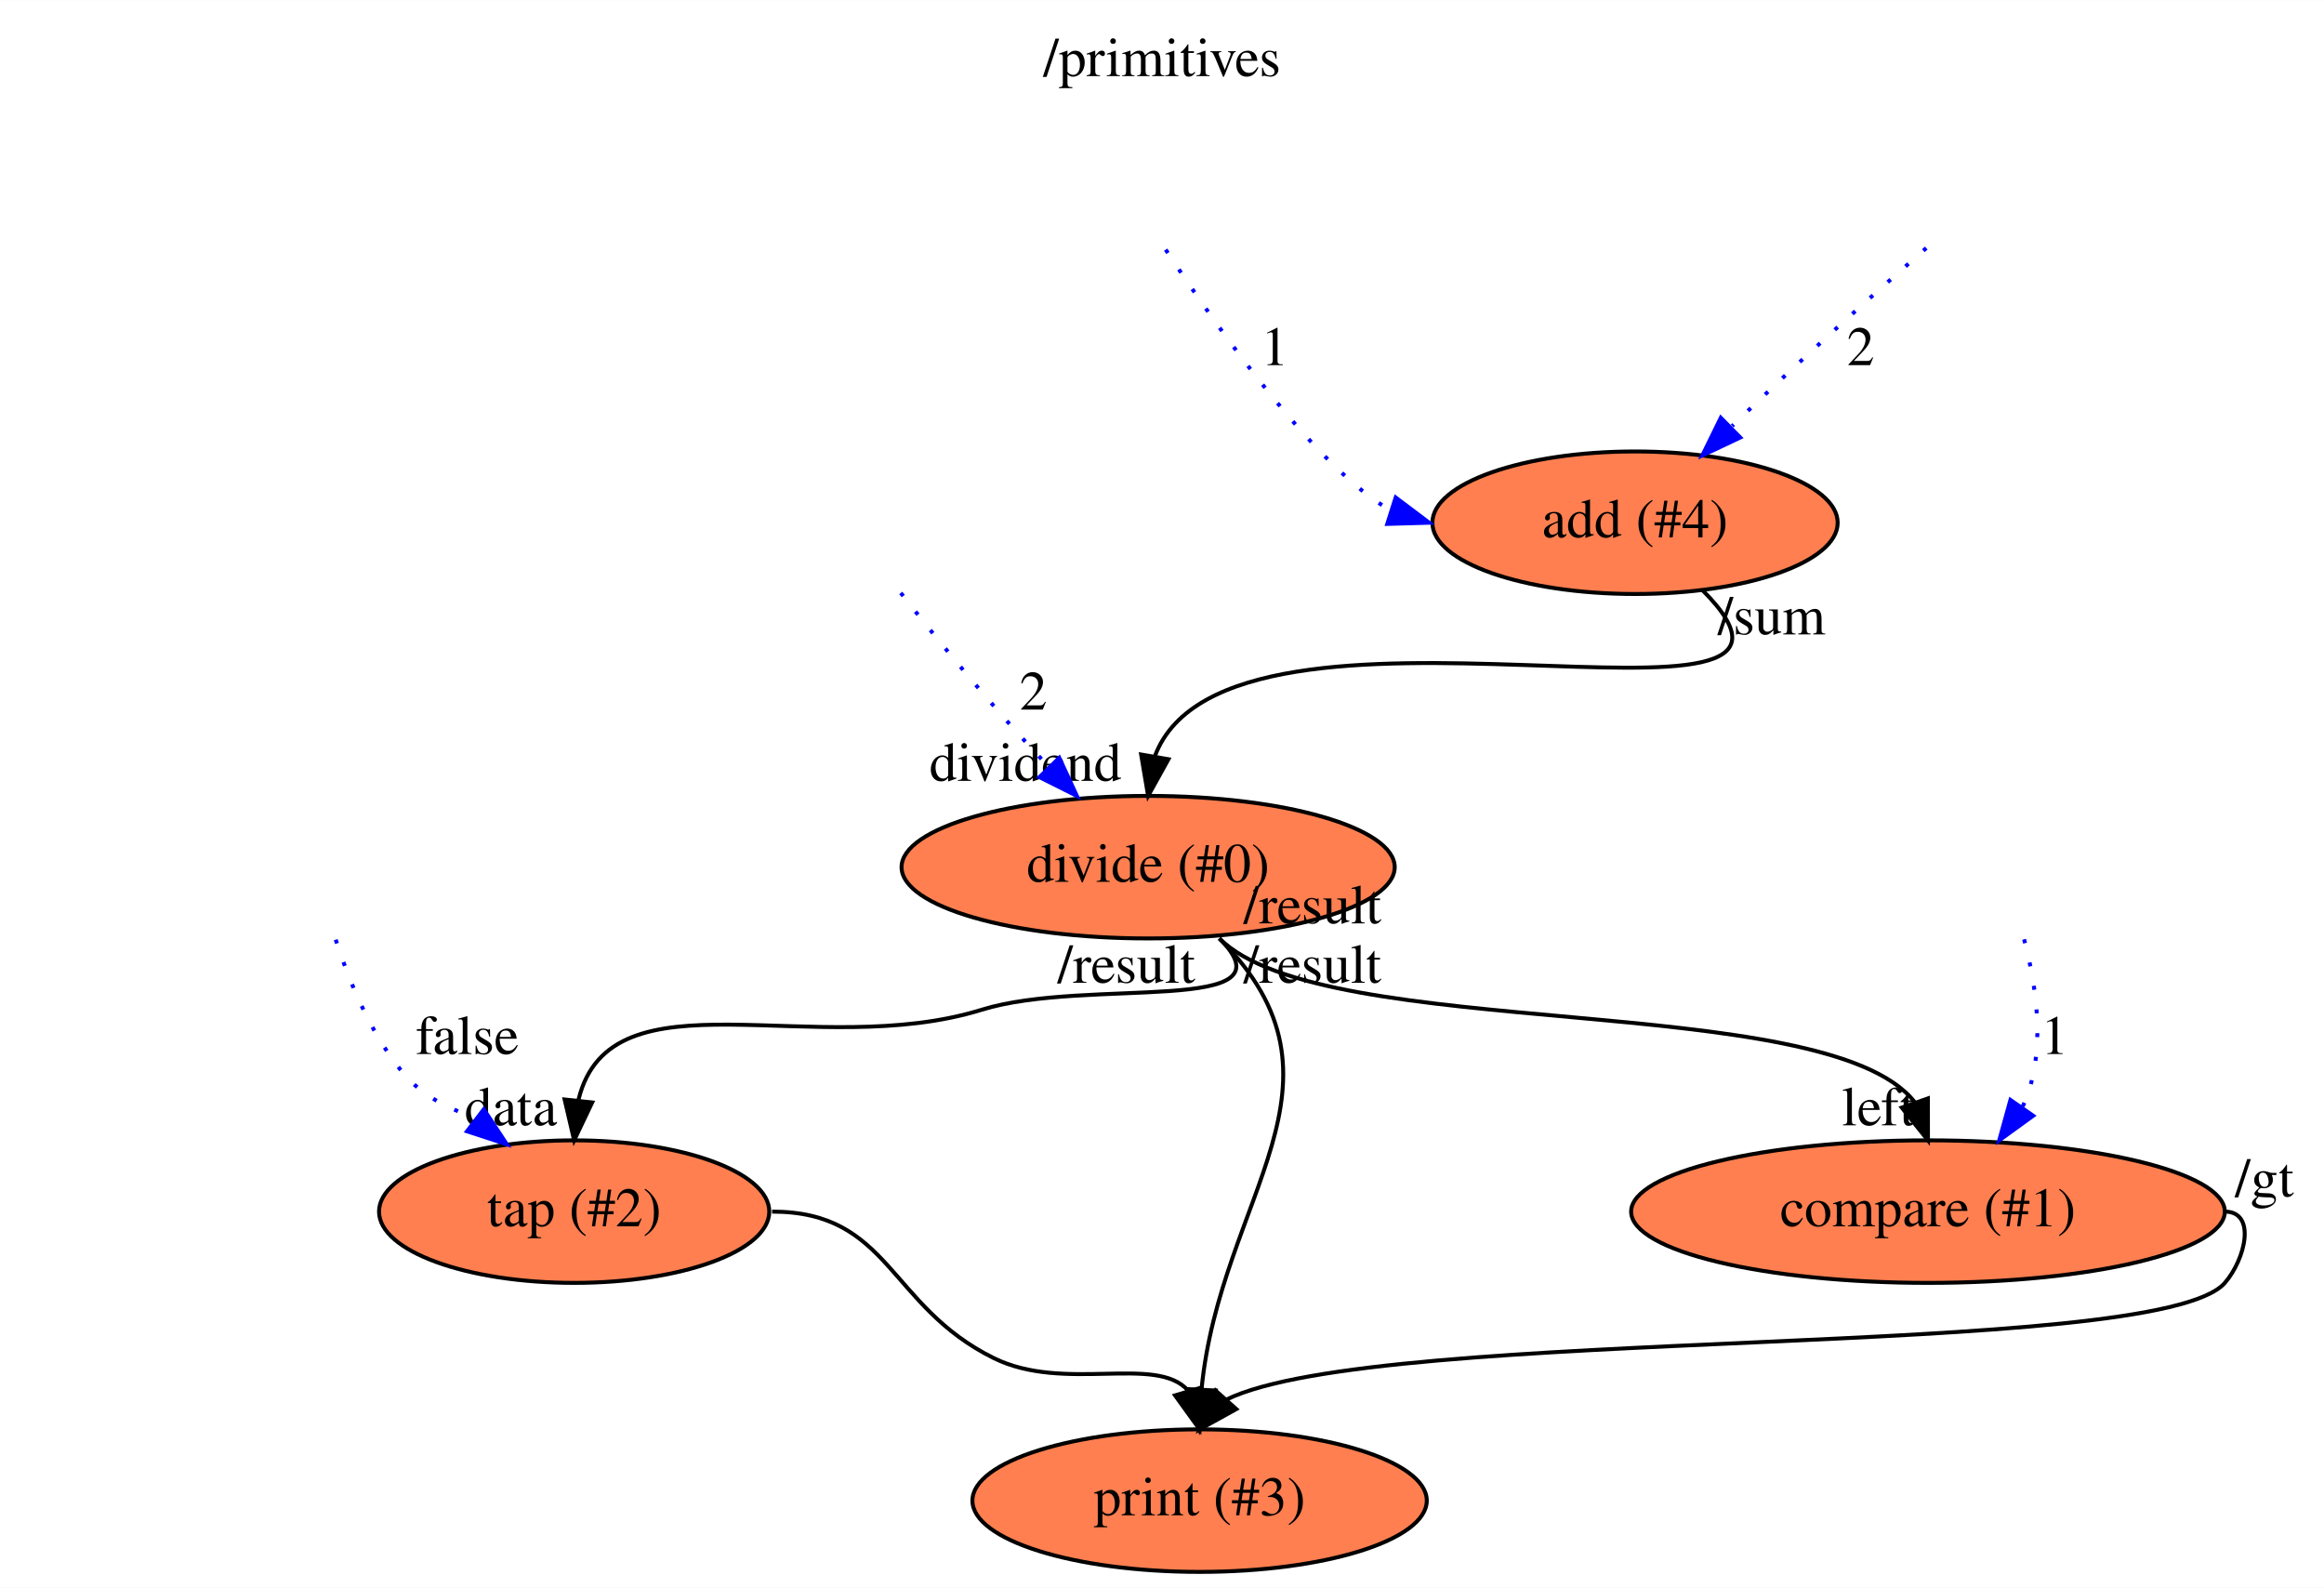
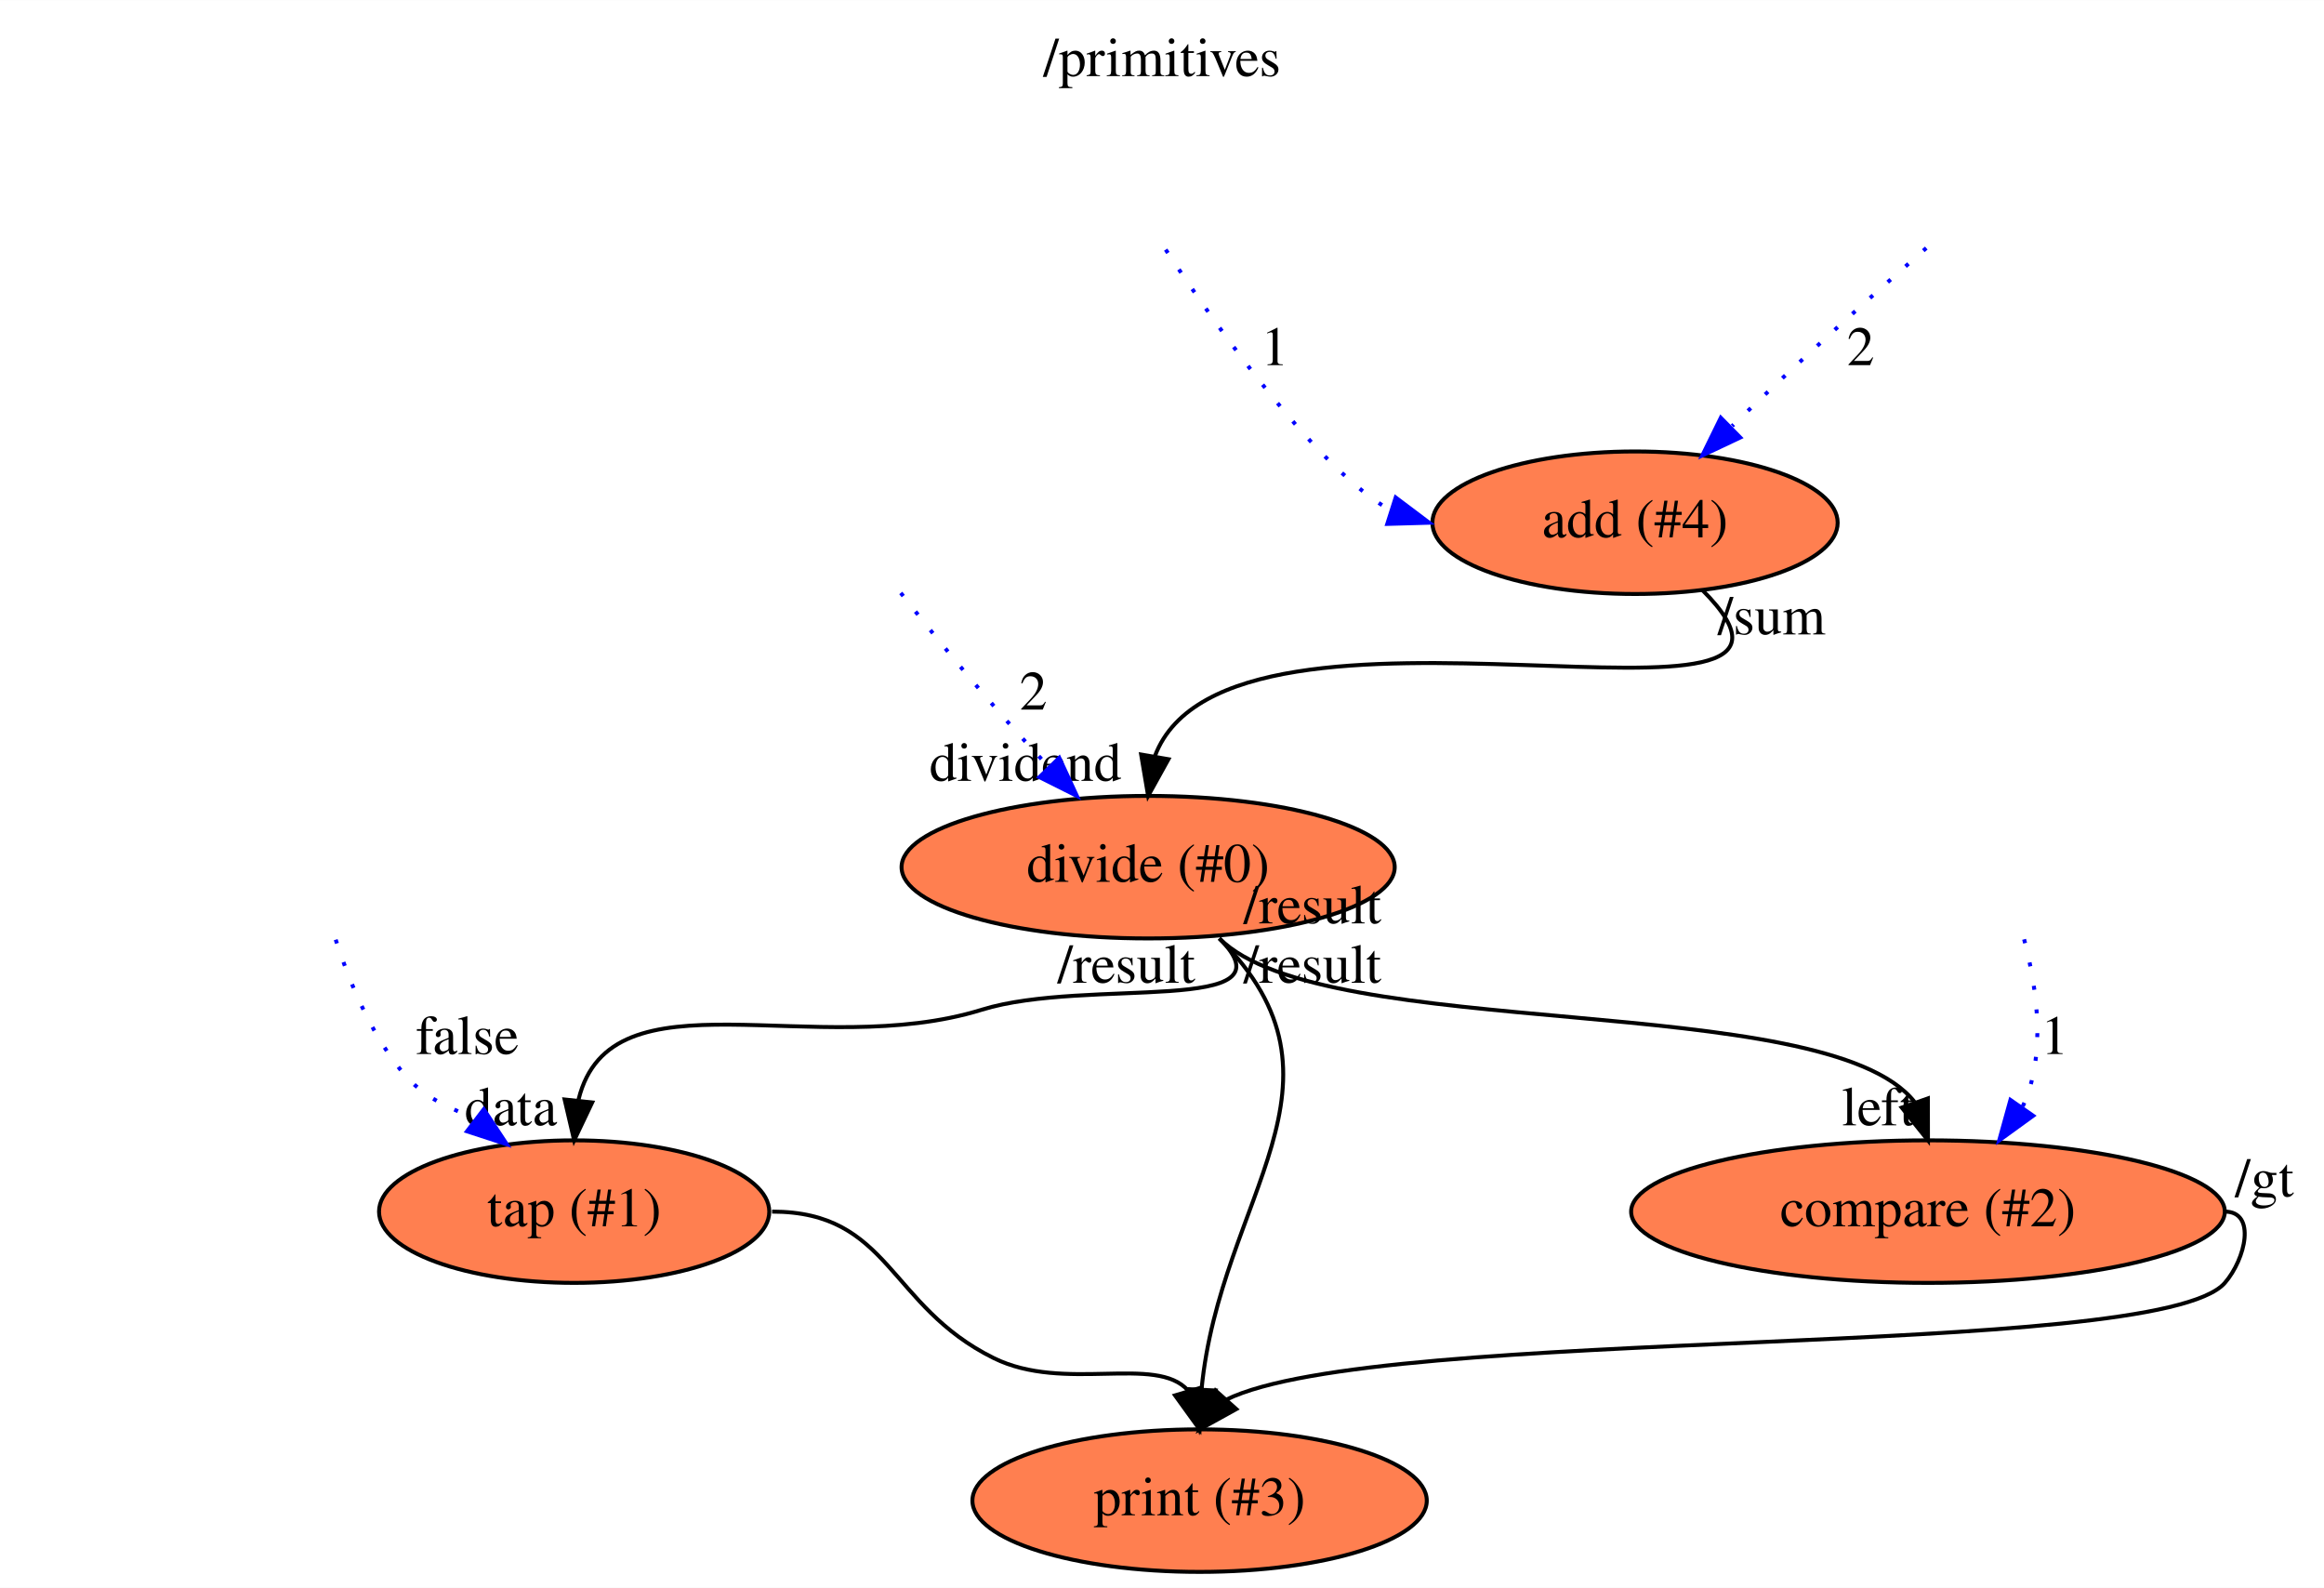
<svg xmlns="http://www.w3.org/2000/svg" xmlns:xlink="http://www.w3.org/1999/xlink" width="587pt" height="401pt" viewBox="0.00 0.00 587.09 401.00">
  <g id="graph0" class="graph" transform="scale(1 1) rotate(0) translate(4 397)">
    <polygon fill="#ffffff" stroke="transparent" points="-4,4 -4,-397 583.087,-397 583.087,4 -4,4" />
    <text text-anchor="middle" x="289.543" y="-377.8" font-family="Times,serif" font-size="14.00" fill="#000000">/primitives</text>
    <g id="node1" class="node">
      <g id="a_node1">
        <a xlink:href="file:///home/travis/build/andrewdavidmackenzie/flow/flowstdlib/math/add/add.html" xlink:title="add (#4)">
          <ellipse fill="#ff7f50" stroke="#000000" cx="409.043" cy="-265" rx="51.191" ry="18" />
          <text text-anchor="middle" x="409.043" y="-261.3" font-family="Times,serif" font-size="14.00" fill="#000000">add (#4)</text>
        </a>
      </g>
    </g>
    <g id="node4" class="node">
      <g id="a_node4">
        <a xlink:href="file:///home/travis/build/andrewdavidmackenzie/flow/flowstdlib/math/divide/divide.html" xlink:title="divide (#0)">
          <ellipse fill="#ff7f50" stroke="#000000" cx="286.043" cy="-178" rx="62.289" ry="18" />
          <text text-anchor="middle" x="286.043" y="-174.3" font-family="Times,serif" font-size="14.00" fill="#000000">divide (#0)</text>
        </a>
      </g>
    </g>
    <g id="edge3" class="edge">
      <path fill="none" stroke="#000000" d="M426.043,-248C470.32,-203.724 306.469,-255.778 287.766,-206.093" />
      <polygon fill="#000000" stroke="#000000" points="291.176,-205.268 286.043,-196 284.276,-206.446 291.176,-205.268" />
      <text text-anchor="middle" x="255.043" y="-199.8" font-family="Times,serif" font-size="14.00" fill="#000000">dividend</text>
      <text text-anchor="middle" x="443.543" y="-236.8" font-family="Times,serif" font-size="14.00" fill="#000000">/sum</text>
    </g>
    <g id="edge1" class="edge">
      <path fill="none" stroke="#0000ff" stroke-dasharray="1,5" d="M482.616,-334.379C468.909,-322.361 450.361,-305.727 433.597,-289.441" />
      <polygon fill="#0000ff" stroke="#0000ff" points="435.624,-286.524 426.043,-282 430.711,-291.511 435.624,-286.524" />
      <text text-anchor="middle" x="466.043" y="-304.8" font-family="Times,serif" font-size="14.00" fill="#000000">2</text>
    </g>
    <g id="edge2" class="edge">
      <path fill="none" stroke="#0000ff" stroke-dasharray="1,5" d="M290.478,-333.974C304.601,-312.572 329.004,-278.469 347.333,-268.094" />
      <polygon fill="#0000ff" stroke="#0000ff" points="348.578,-271.371 357.043,-265 346.453,-264.701 348.578,-271.371" />
      <text text-anchor="middle" x="318.043" y="-304.8" font-family="Times,serif" font-size="14.00" fill="#000000">1</text>
    </g>
    <g id="node6" class="node">
      <g id="a_node6">
        <a xlink:href="file:///home/travis/build/andrewdavidmackenzie/flow/flowr/src/lib/flowruntime/stdio/stdout.html" xlink:title="print (#3)">
          <ellipse fill="#ff7f50" stroke="#000000" cx="299.043" cy="-18" rx="57.391" ry="18" />
          <text text-anchor="middle" x="299.043" y="-14.3" font-family="Times,serif" font-size="14.00" fill="#000000">print (#3)</text>
        </a>
      </g>
    </g>
    <g id="edge5" class="edge">
      <path fill="none" stroke="#000000" d="M304.043,-160C340.607,-123.436 304.219,-94.922 299.528,-46.053" />
      <polygon fill="#000000" stroke="#000000" points="303.021,-45.82 299.043,-36 296.029,-46.157 303.021,-45.82" />
      <text text-anchor="middle" x="280.543" y="-148.8" font-family="Times,serif" font-size="14.00" fill="#000000">/result</text>
    </g>
    <g id="node7" class="node">
      <g id="a_node7">
-         <a xlink:href="file:///home/travis/build/andrewdavidmackenzie/flow/flowstdlib/control/tap/tap.html" xlink:title="tap (#2)">
+         <a xlink:href="file:///home/travis/build/andrewdavidmackenzie/flow/flowstdlib/control/tap/tap.html" xlink:title="tap (#1)">
          <ellipse fill="#ff7f50" stroke="#000000" cx="141.043" cy="-91" rx="49.291" ry="18" />
-           <text text-anchor="middle" x="141.043" y="-87.3" font-family="Times,serif" font-size="14.00" fill="#000000">tap (#2)</text>
+           <text text-anchor="middle" x="141.043" y="-87.3" font-family="Times,serif" font-size="14.00" fill="#000000">tap (#1)</text>
        </a>
      </g>
    </g>
    <g id="edge6" class="edge">
      <path fill="none" stroke="#000000" d="M304.043,-160C323.73,-140.314 270.634,-150.248 244.043,-142 201.897,-128.928 150.334,-152.554 142.158,-119.334" />
      <polygon fill="#000000" stroke="#000000" points="145.596,-118.567 141.043,-109 138.636,-119.318 145.596,-118.567" />
      <text text-anchor="middle" x="125.043" y="-112.8" font-family="Times,serif" font-size="14.00" fill="#000000">data</text>
      <text text-anchor="middle" x="327.543" y="-148.8" font-family="Times,serif" font-size="14.00" fill="#000000">/result</text>
    </g>
    <g id="node8" class="node">
      <g id="a_node8">
-         <a xlink:href="file:///home/travis/build/andrewdavidmackenzie/flow/flowstdlib/math/compare/compare.html" xlink:title="compare (#1)">
+         <a xlink:href="file:///home/travis/build/andrewdavidmackenzie/flow/flowstdlib/math/compare/compare.html" xlink:title="compare (#2)">
          <ellipse fill="#ff7f50" stroke="#000000" cx="483.043" cy="-91" rx="74.987" ry="18" />
-           <text text-anchor="middle" x="483.043" y="-87.3" font-family="Times,serif" font-size="14.00" fill="#000000">compare (#1)</text>
+           <text text-anchor="middle" x="483.043" y="-87.3" font-family="Times,serif" font-size="14.00" fill="#000000">compare (#2)</text>
        </a>
      </g>
    </g>
    <g id="edge7" class="edge">
      <path fill="none" stroke="#000000" d="M304.043,-160C330.662,-133.381 457.107,-147.232 479.613,-118.751" />
      <polygon fill="#000000" stroke="#000000" points="483.026,-119.595 483.043,-109 476.423,-117.272 483.026,-119.595" />
      <text text-anchor="middle" x="470.543" y="-112.8" font-family="Times,serif" font-size="14.00" fill="#000000">left</text>
      <text text-anchor="middle" x="327.543" y="-163.8" font-family="Times,serif" font-size="14.00" fill="#000000">/result</text>
    </g>
    <g id="edge4" class="edge">
      <path fill="none" stroke="#0000ff" stroke-dasharray="1,5" d="M223.557,-247.264C233.165,-235.015 246.793,-218.329 260.74,-203.532" />
      <polygon fill="#0000ff" stroke="#0000ff" points="263.595,-205.616 268.043,-196 258.569,-200.743 263.595,-205.616" />
      <text text-anchor="middle" x="257.043" y="-217.8" font-family="Times,serif" font-size="14.00" fill="#000000">2</text>
    </g>
    <g id="edge9" class="edge">
      <path fill="none" stroke="#000000" d="M191.043,-91C220.874,-91 220.294,-67.205 247.043,-54 264.861,-45.204 288.053,-54.964 296.124,-45.815" />
      <polygon fill="#000000" stroke="#000000" points="299.547,-46.583 299.043,-36 292.837,-44.587 299.547,-46.583" />
    </g>
    <g id="edge11" class="edge">
      <path fill="none" stroke="#000000" d="M558.043,-91C566.043,-91 563.285,-79.044 558.043,-73 540.894,-53.227 344.655,-62.632 305.73,-43.482" />
      <polygon fill="#000000" stroke="#000000" points="308.317,-41.124 299.043,-36 303.097,-45.788 308.317,-41.124" />
      <text text-anchor="middle" x="568.043" y="-94.8" font-family="Times,serif" font-size="14.00" fill="#000000">/gt</text>
    </g>
    <g id="edge8" class="edge">
      <path fill="none" stroke="#0000ff" stroke-dasharray="1,5" d="M80.805,-159.682C84.143,-149.326 89.393,-136.576 97.043,-127 103.626,-118.76 109.334,-117.91 115.877,-114.231" />
      <polygon fill="#0000ff" stroke="#0000ff" points="118.216,-116.848 124.043,-108 113.97,-111.283 118.216,-116.848" />
      <text text-anchor="middle" x="114.043" y="-130.8" font-family="Times,serif" font-size="14.00" fill="#000000">false</text>
    </g>
    <g id="edge10" class="edge">
      <path fill="none" stroke="#0000ff" stroke-dasharray="1,5" d="M507.337,-159.773C510.664,-147.141 512.953,-130.354 506.968,-117.525" />
      <polygon fill="#0000ff" stroke="#0000ff" points="509.624,-115.215 501.043,-109 503.876,-119.209 509.624,-115.215" />
      <text text-anchor="middle" x="515.043" y="-130.8" font-family="Times,serif" font-size="14.00" fill="#000000">1</text>
    </g>
  </g>
</svg>
